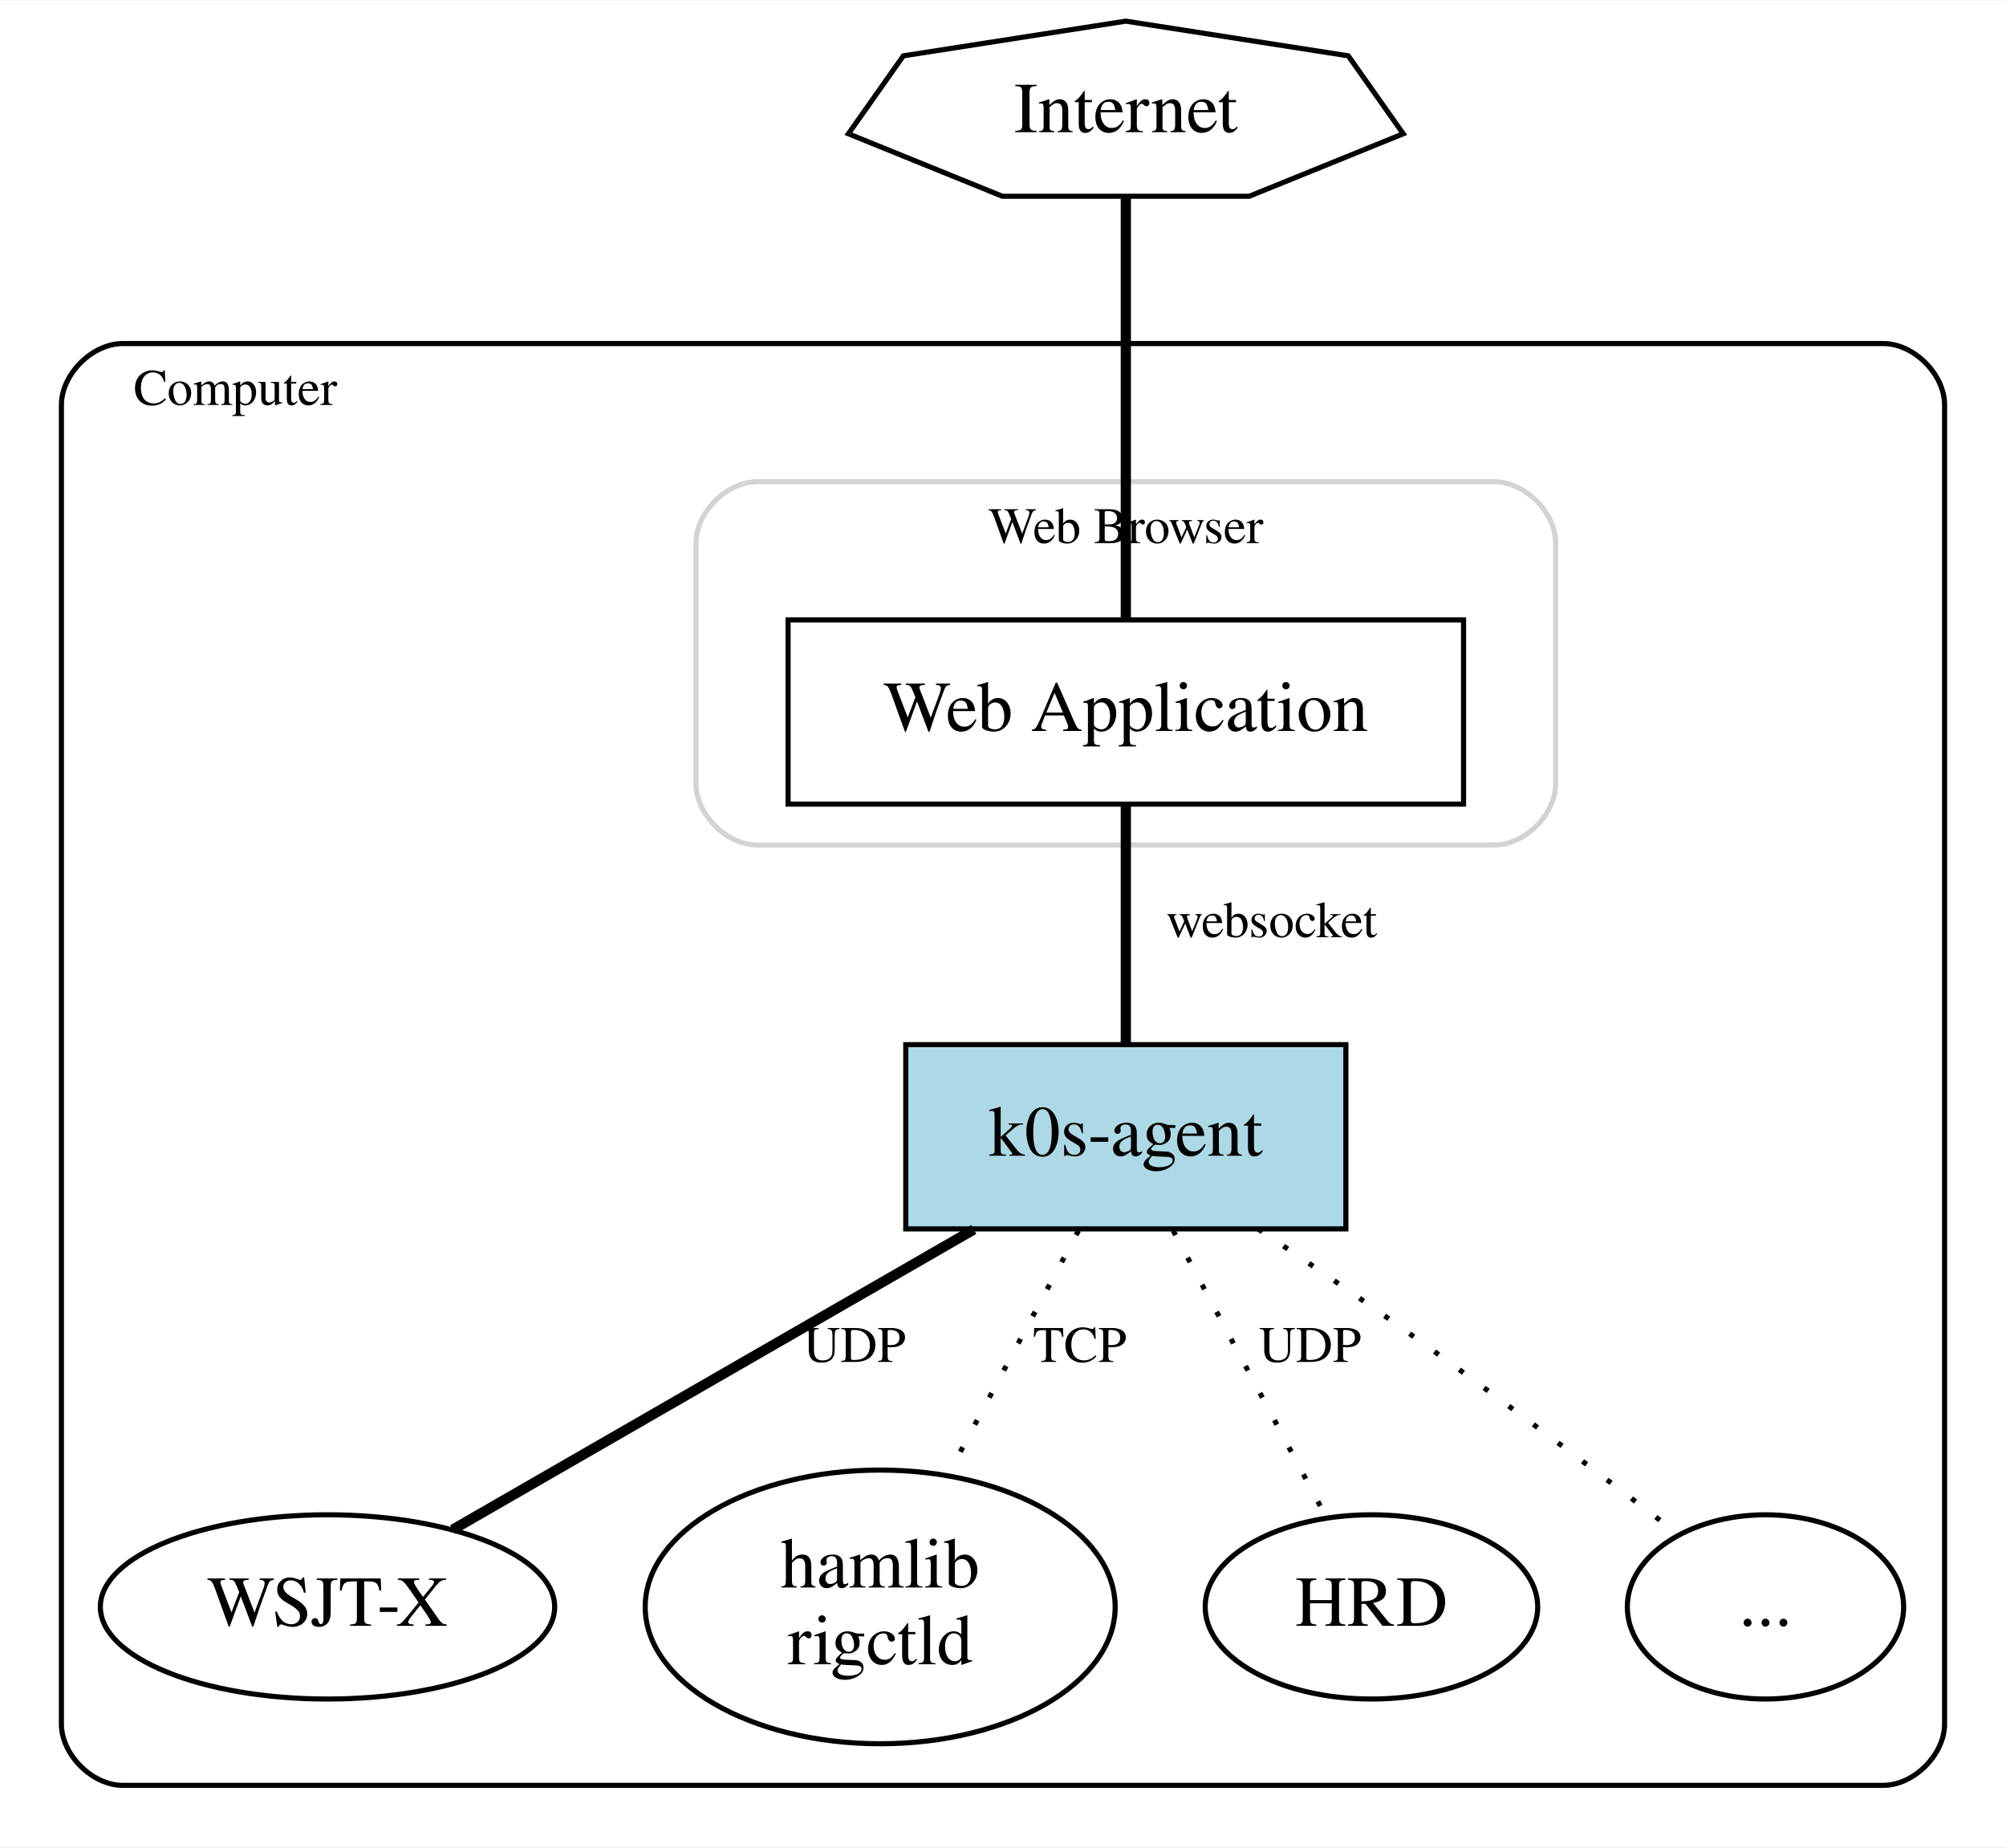
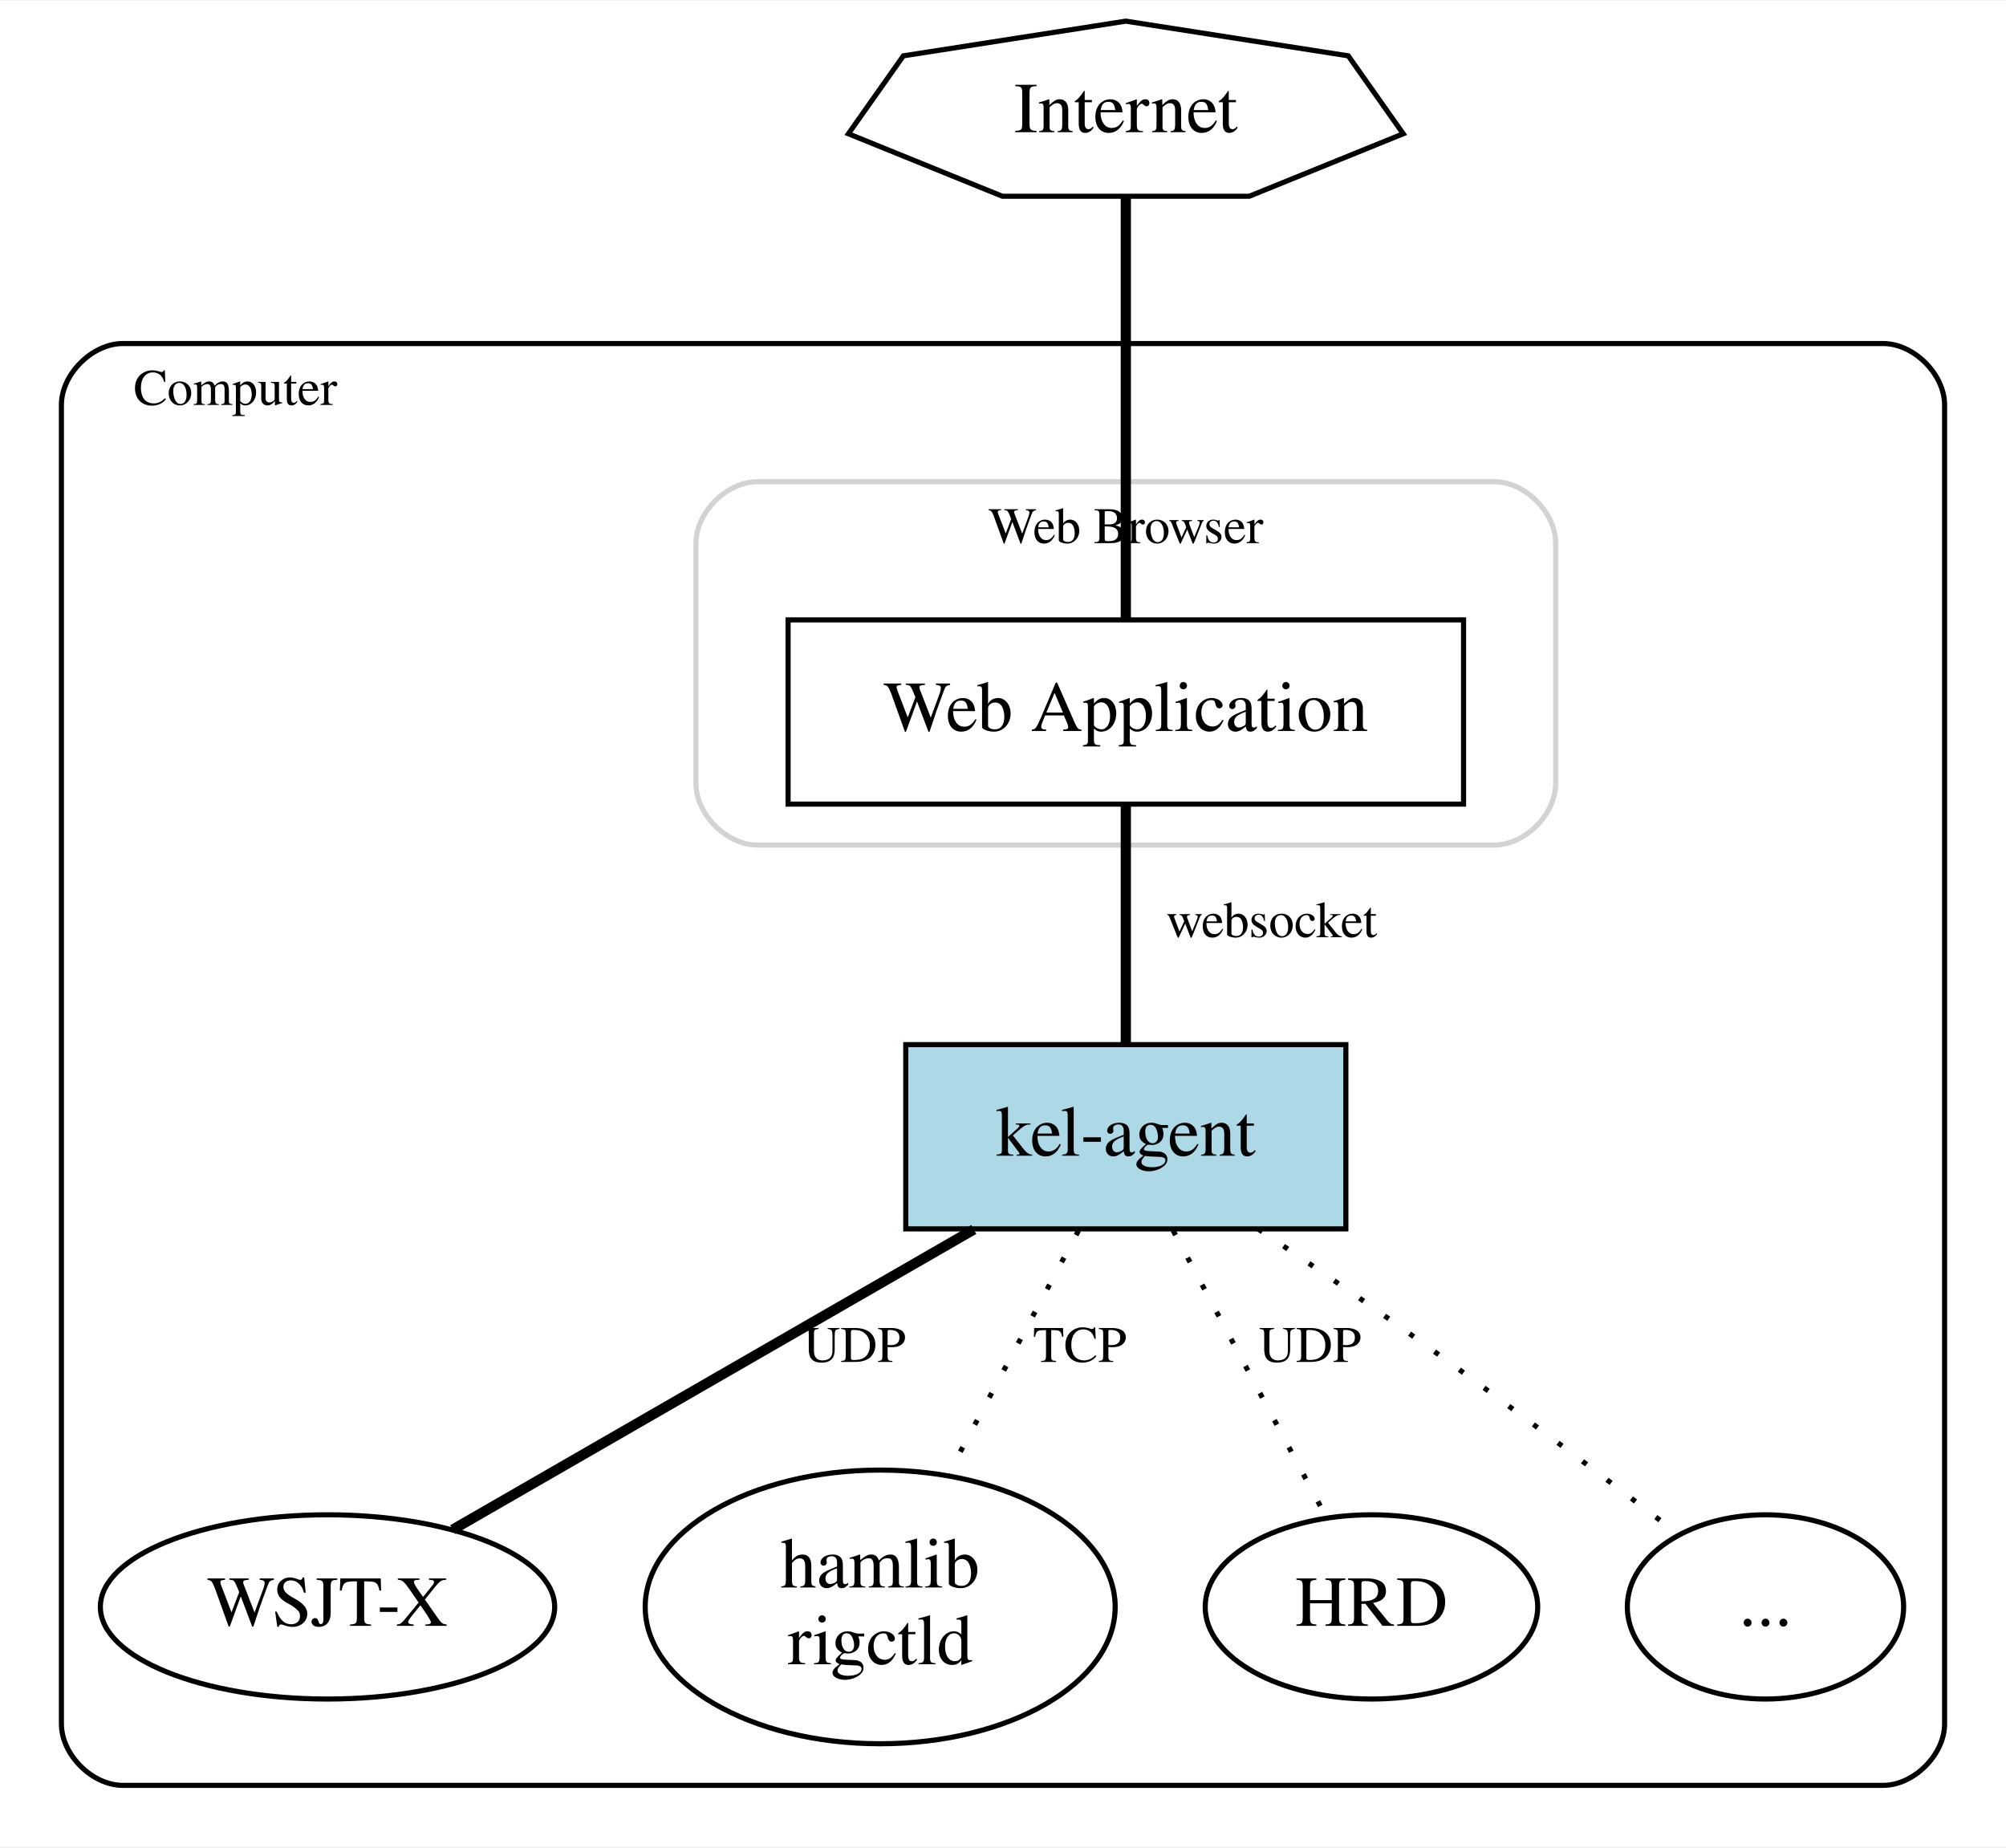
<svg xmlns="http://www.w3.org/2000/svg" width="392pt" height="361pt" viewBox="0.00 0.00 392.00 360.74">
  <g id="graph0" class="graph" transform="scale(1 1) rotate(0) translate(4 356.74)">
    <polygon fill="white" stroke="transparent" points="-4,4 -4,-356.74 388,-356.74 388,4 -4,4" />
    <g id="clust1" class="cluster">
      <path fill="none" stroke="black" d="M20,-8C20,-8 364,-8 364,-8 370,-8 376,-14 376,-20 376,-20 376,-277.74 376,-277.74 376,-283.74 370,-289.74 364,-289.74 364,-289.74 20,-289.74 20,-289.74 14,-289.74 8,-283.74 8,-277.74 8,-277.74 8,-20 8,-20 8,-14 14,-8 20,-8" />
      <text text-anchor="middle" x="42" y="-277.74" font-family="Times,serif" font-size="10.00">Computer</text>
    </g>
    <g id="clust2" class="cluster">
      <path fill="none" stroke="lightgrey" d="M144,-191.74C144,-191.74 288,-191.74 288,-191.74 294,-191.74 300,-197.74 300,-203.74 300,-203.74 300,-250.74 300,-250.74 300,-256.74 294,-262.74 288,-262.74 288,-262.74 144,-262.74 144,-262.74 138,-262.74 132,-256.74 132,-250.74 132,-250.74 132,-203.74 132,-203.74 132,-197.74 138,-191.74 144,-191.74" />
      <text text-anchor="middle" x="216" y="-250.74" font-family="Times,serif" font-size="10.00">Web Browser                            </text>
    </g>
    <g id="node1" class="node">
      <polygon fill="none" stroke="black" points="270.21,-330.73 259.47,-345.96 216,-352.74 172.53,-345.96 161.79,-330.73 191.88,-318.52 240.12,-318.52 270.21,-330.73" />
      <text text-anchor="middle" x="216" y="-331.04" font-family="Times,serif" font-size="14.00">Internet</text>
    </g>
    <g id="node2" class="node">
      <polygon fill="none" stroke="black" points="282,-235.74 150,-235.74 150,-199.74 282,-199.74 282,-235.74" />
      <text text-anchor="middle" x="216" y="-214.04" font-family="Times,serif" font-size="14.00">Web Application</text>
    </g>
    <g id="edge1" class="edge">
      <path fill="none" stroke="black" stroke-width="2" d="M216,-318.23C216,-296.77 216,-258.16 216,-235.87" />
    </g>
    <g id="node3" class="node">
      <polygon fill="lightblue" stroke="black" points="259,-152.74 173,-152.74 173,-116.74 259,-116.74 259,-152.74" />
-       <text text-anchor="middle" x="216" y="-131.04" font-family="Times,serif" font-size="14.00">k0s-agent</text>
+       <text text-anchor="middle" x="216" y="-131.04" font-family="Times,serif" font-size="14.00">kel-agent</text>
    </g>
    <g id="edge2" class="edge">
      <path fill="none" stroke="black" stroke-width="2" d="M216,-199.56C216,-185.82 216,-166.63 216,-152.89" />
      <text text-anchor="middle" x="244.5" y="-173.74" font-family="Times,serif" font-size="10.00"> websocket</text>
    </g>
    <g id="node4" class="node">
      <ellipse fill="none" stroke="black" cx="60" cy="-42.87" rx="44.39" ry="18" />
      <text text-anchor="middle" x="60" y="-39.17" font-family="Times,serif" font-size="14.00">WSJT-X</text>
    </g>
    <g id="edge3" class="edge">
      <path fill="none" stroke="black" stroke-width="2" d="M186.29,-116.62C156.76,-99.61 112.02,-73.84 84.47,-57.97" />
      <text text-anchor="middle" x="163" y="-90.74" font-family="Times,serif" font-size="10.00">UDP</text>
    </g>
    <g id="node5" class="node">
      <ellipse fill="none" stroke="black" cx="168" cy="-42.87" rx="45.92" ry="26.74" />
      <text text-anchor="middle" x="168" y="-46.67" font-family="Times,serif" font-size="14.00">hamlib</text>
      <text text-anchor="middle" x="168" y="-31.67" font-family="Times,serif" font-size="14.00">rigctld</text>
    </g>
    <g id="edge4" class="edge">
      <path fill="none" stroke="black" stroke-dasharray="1,5" d="M206.75,-116.41C199.5,-102.84 189.32,-83.79 181.22,-68.62" />
      <text text-anchor="middle" x="207" y="-90.74" font-family="Times,serif" font-size="10.00">TCP</text>
    </g>
    <g id="node6" class="node">
      <ellipse fill="none" stroke="black" cx="264" cy="-42.87" rx="32.49" ry="18" />
      <text text-anchor="middle" x="264" y="-39.17" font-family="Times,serif" font-size="14.00">HRD</text>
    </g>
    <g id="edge5" class="edge">
      <path fill="none" stroke="black" stroke-dasharray="1,5" d="M225.25,-116.41C233.92,-100.19 246.77,-76.14 255.26,-60.24" />
      <text text-anchor="middle" x="252" y="-90.74" font-family="Times,serif" font-size="10.00">UDP</text>
    </g>
    <g id="node7" class="node">
      <ellipse fill="none" stroke="black" cx="341" cy="-42.87" rx="27" ry="18" />
      <text text-anchor="middle" x="341" y="-39.17" font-family="Times,serif" font-size="14.00">...</text>
    </g>
    <g id="edge6" class="edge">
      <path fill="none" stroke="black" stroke-dasharray="1,5" d="M241.84,-116.73C250.24,-111.1 259.58,-104.73 268,-98.74 287.51,-84.86 309.4,-68.26 324.08,-56.98" />
    </g>
  </g>
</svg>
